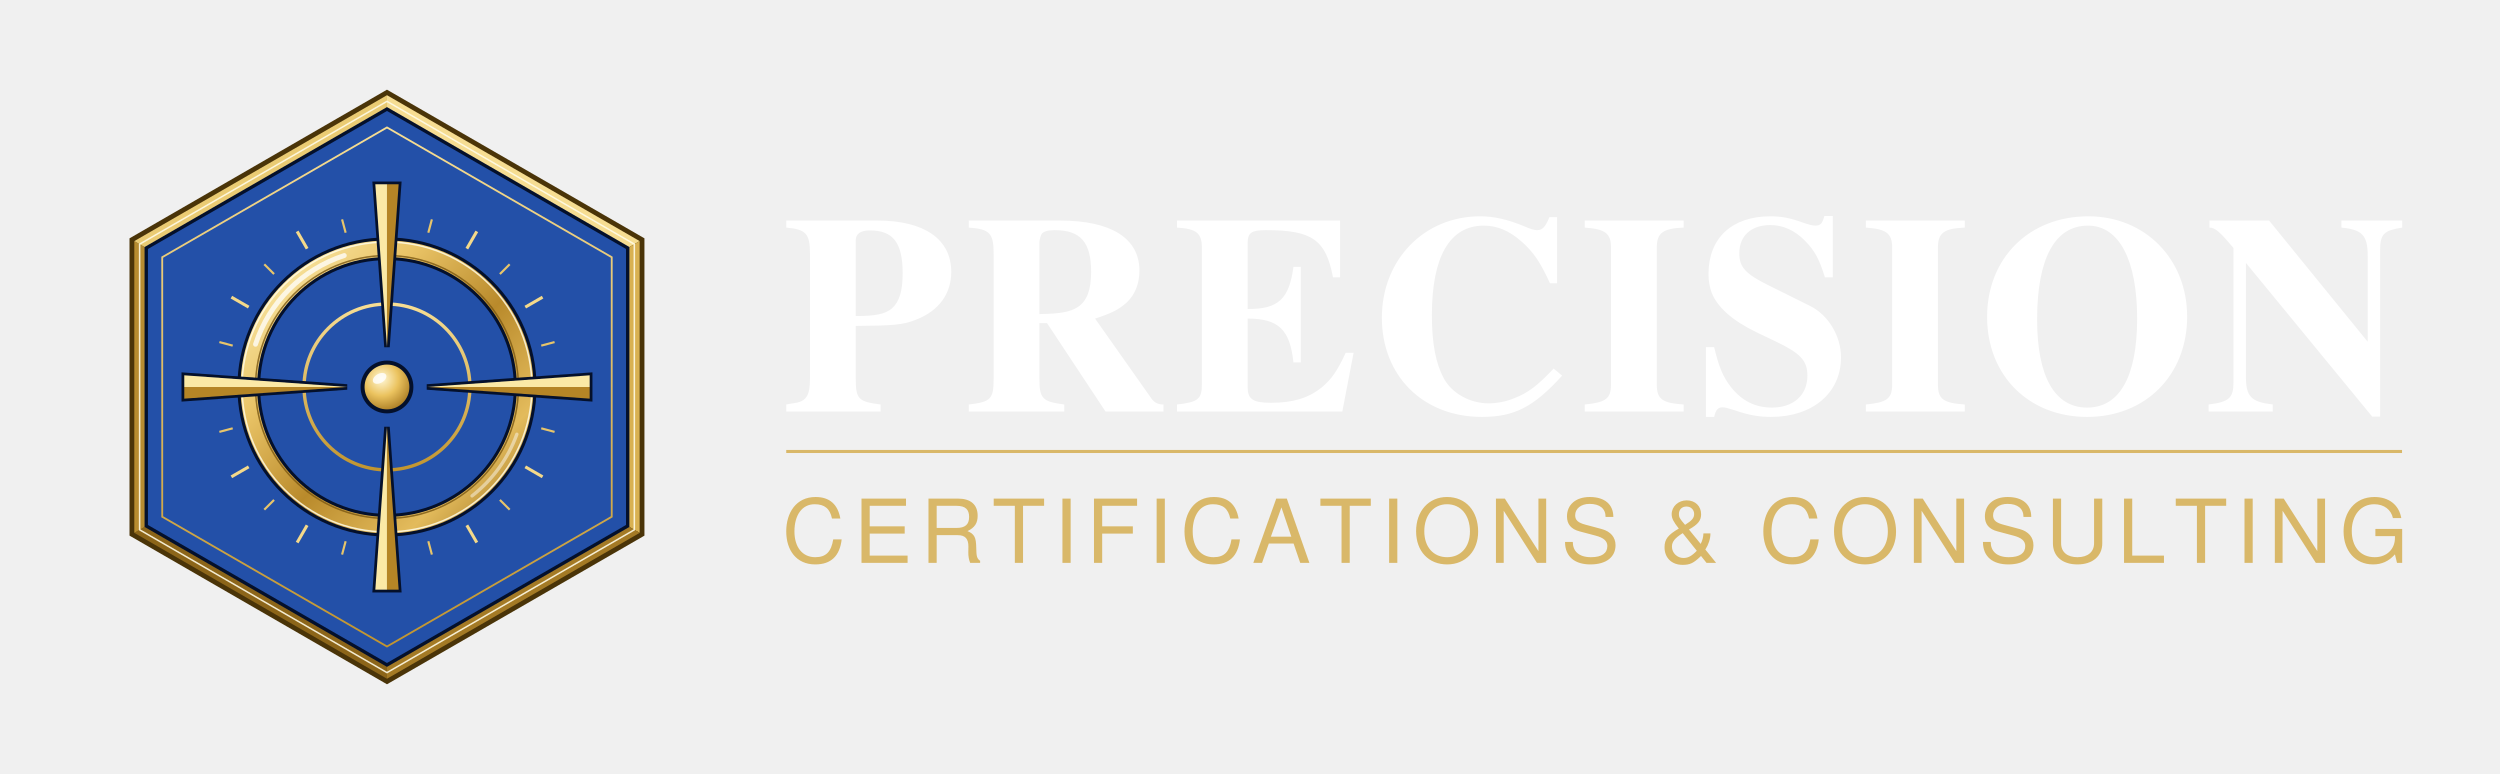
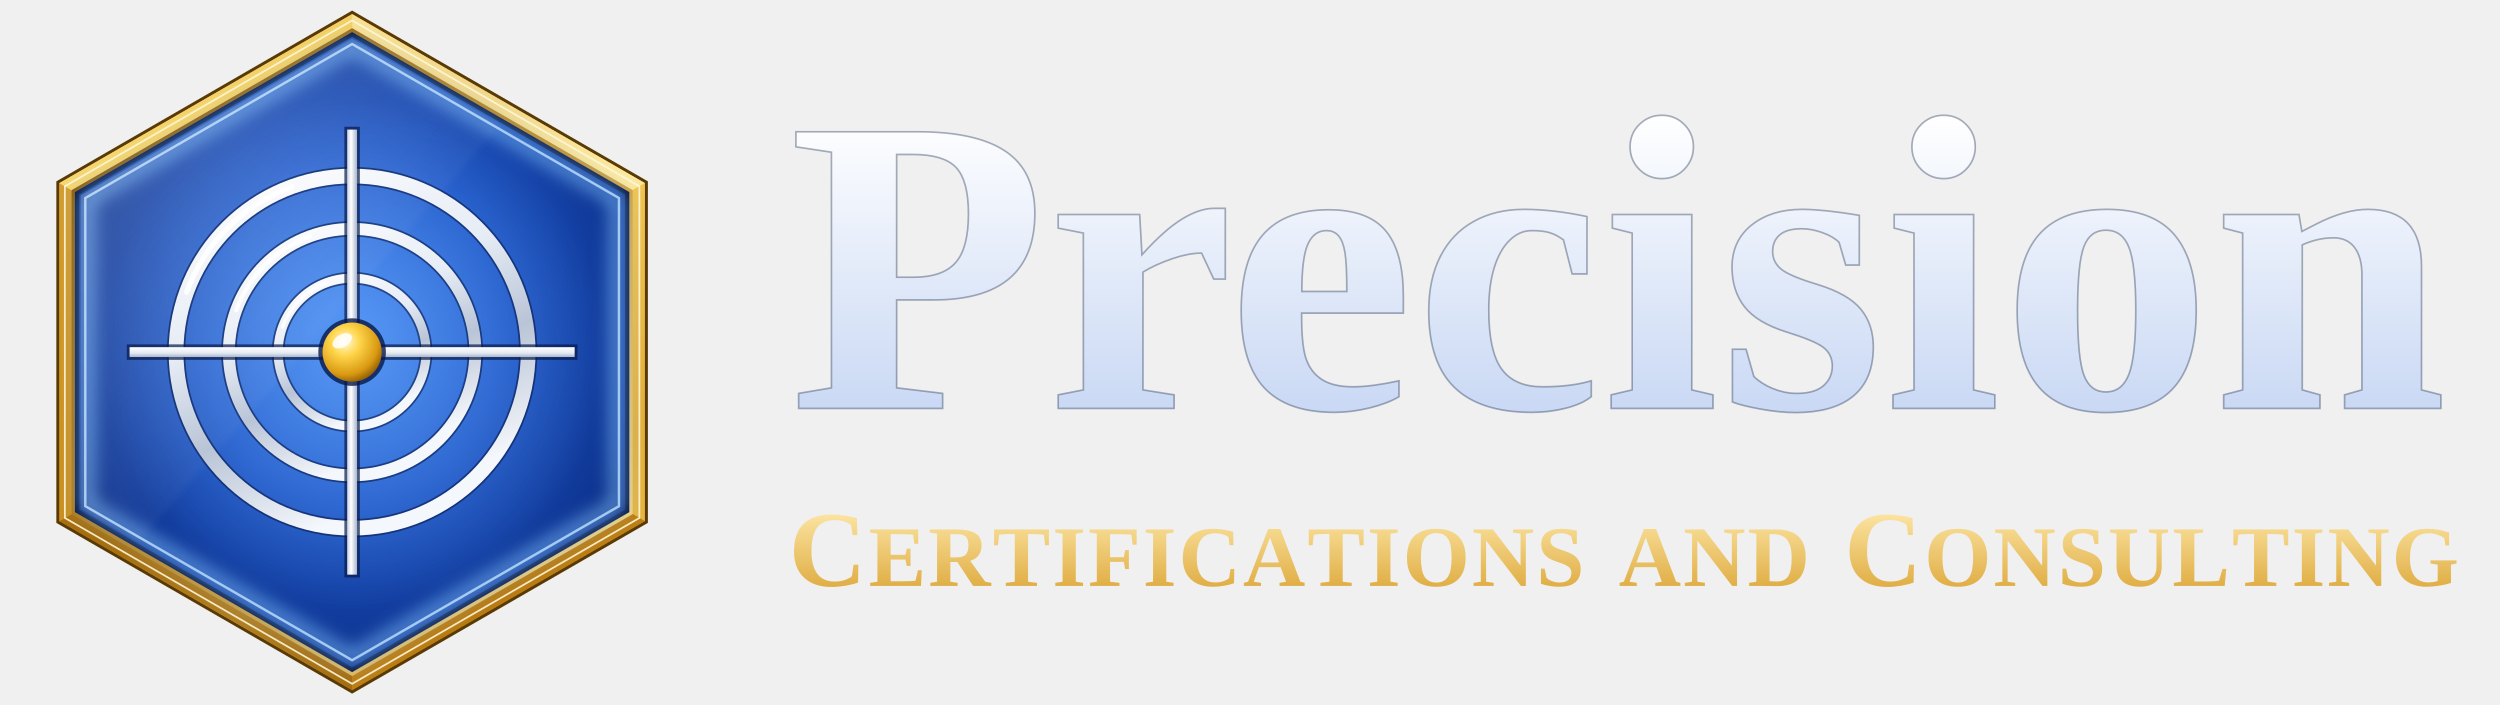
- <svg xmlns="http://www.w3.org/2000/svg" viewBox="0 0 814 252" width="814" height="252" role="img" aria-label="Precision Certifications and Consulting">
+ <svg xmlns="http://www.w3.org/2000/svg" viewBox="0 0 710 200" width="710" height="200" role="img" aria-label="Precision Certifications and Consulting">
  <defs>
-     <radialGradient id="f" cx="50%" cy="38%" r="70%">
-       <stop offset="0" stop-color="#1B4FB5" />
-       <stop offset="0.6" stop-color="#0E2A66" />
-       <stop offset="1" stop-color="#050F2A" />
+     <radialGradient id="face" cx="50%" cy="46%" r="62%">
+       <stop offset="0" stop-color="#3A7BEA" />
+       <stop offset="0.45" stop-color="#1D54C4" />
+       <stop offset="0.82" stop-color="#0E3592" />
+       <stop offset="1" stop-color="#081F63" />
    </radialGradient>
-     <linearGradient id="g" x1="0" y1="0" x2="1" y2="1">
-       <stop offset="0" stop-color="#FFF2B8" />
-       <stop offset="0.3" stop-color="#E9C366" />
-       <stop offset="0.55" stop-color="#B98A2B" />
-       <stop offset="0.8" stop-color="#E3BB5C" />
-       <stop offset="1" stop-color="#9C7220" />
+     <linearGradient id="gold" x1="0" y1="0" x2="1" y2="1">
+       <stop offset="0" stop-color="#FFF4C2" />
+       <stop offset="0.18" stop-color="#F2C64E" />
+       <stop offset="0.42" stop-color="#C98E1C" />
+       <stop offset="0.6" stop-color="#F7D46A" />
+       <stop offset="0.8" stop-color="#B9790F" />
+       <stop offset="1" stop-color="#E8B640" />
    </linearGradient>
-     <linearGradient id="g2" x1="0" y1="0" x2="0" y2="1">
-       <stop offset="0" stop-color="#F7DE94" />
-       <stop offset="1" stop-color="#C2952F" />
+     <linearGradient id="goldIn" x1="1" y1="1" x2="0" y2="0">
+       <stop offset="0" stop-color="#FFE9A0" />
+       <stop offset="0.5" stop-color="#C48A1A" />
+       <stop offset="1" stop-color="#7A4D06" />
    </linearGradient>
-     <radialGradient id="d" cx="38%" cy="32%" r="75%">
-       <stop offset="0" stop-color="#FFF8D8" />
-       <stop offset="0.5" stop-color="#EBC35F" />
-       <stop offset="1" stop-color="#A87A22" />
+     <linearGradient id="silver" x1="0" y1="0" x2="0.4" y2="1">
+       <stop offset="0" stop-color="#FFFFFF" />
+       <stop offset="0.45" stop-color="#E6ECF5" />
+       <stop offset="0.7" stop-color="#B9C4D6" />
+       <stop offset="1" stop-color="#F4F7FB" />
+     </linearGradient>
+     <radialGradient id="ball" cx="38%" cy="32%" r="70%">
+       <stop offset="0" stop-color="#FFFBE0" />
+       <stop offset="0.35" stop-color="#FFD54A" />
+       <stop offset="0.8" stop-color="#D99A12" />
+       <stop offset="1" stop-color="#9A6406" />
    </radialGradient>
-     <radialGradient id="gl" cx="50%" cy="50%" r="50%">
-       <stop offset="0" stop-color="#5B9BFF" stop-opacity="0.85" />
-       <stop offset="0.55" stop-color="#2F6FE0" stop-opacity="0.35" />
-       <stop offset="1" stop-color="#2F6FE0" stop-opacity="0" />
+     <radialGradient id="spg">
+       <stop offset="0" stop-color="#FFFFFF" stop-opacity="1" />
+       <stop offset="0.35" stop-color="#BFE0FF" stop-opacity="0.55" />
+       <stop offset="1" stop-color="#7FB8FF" stop-opacity="0" />
    </radialGradient>
-     <radialGradient id="rb" cx="38%" cy="32%" r="75%">
-       <stop offset="0" stop-color="#FF8A80" />
-       <stop offset="0.45" stop-color="#D81E2C" />
-       <stop offset="1" stop-color="#7A0A14" />
+     <linearGradient id="sheen" x1="0" y1="0" x2="1" y2="1">
+       <stop offset="0" stop-color="#FFFFFF" stop-opacity="0.22" />
+       <stop offset="0.45" stop-color="#FFFFFF" stop-opacity="0.04" />
+       <stop offset="0.46" stop-color="#FFFFFF" stop-opacity="0" />
+     </linearGradient>
+     <linearGradient id="barV" x1="0" y1="0" x2="1" y2="0">
+       <stop offset="0" stop-color="#C9D3E3" />
+       <stop offset="0.4" stop-color="#FFFFFF" />
+       <stop offset="1" stop-color="#A9B6CC" />
+     </linearGradient>
+     <linearGradient id="barH" x1="0" y1="0" x2="0" y2="1">
+       <stop offset="0" stop-color="#FFFFFF" />
+       <stop offset="0.6" stop-color="#E3E9F2" />
+       <stop offset="1" stop-color="#A9B6CC" />
+     </linearGradient>
+     <radialGradient id="center" cx="50%" cy="50%" r="50%">
+       <stop offset="0" stop-color="#6FB0FF" stop-opacity="0.55" />
+       <stop offset="1" stop-color="#6FB0FF" stop-opacity="0" />
    </radialGradient>
-     <linearGradient id="sh" x1="0" y1="0" x2="1" y2="1">
-       <stop offset="0" stop-color="#FFFFFF" stop-opacity="0.20" />
-       <stop offset="1" stop-color="#FFFFFF" stop-opacity="0" />
+     <filter id="glow" x="-20%" y="-20%" width="140%" height="140%">
+       <feGaussianBlur stdDeviation="2.6" />
+     </filter>
+     <filter id="soft" x="-50%" y="-50%" width="200%" height="200%">
+       <feGaussianBlur stdDeviation="1.1" />
+     </filter>
+     <linearGradient id="wordBlue" x1="0" y1="0" x2="0" y2="1">
+       <stop offset="0" stop-color="#3474E0" />
+       <stop offset="0.5" stop-color="#1747B0" />
+       <stop offset="1" stop-color="#0A2568" />
+     </linearGradient>
+     <linearGradient id="wordLight" x1="0" y1="0" x2="0" y2="1">
+       <stop offset="0" stop-color="#FFFFFF" />
+       <stop offset="1" stop-color="#C9D8F4" />
+     </linearGradient>
+     <linearGradient id="subGold" x1="0" y1="0" x2="0" y2="1">
+       <stop offset="0" stop-color="#D79A26" />
+       <stop offset="0.55" stop-color="#B67A12" />
+       <stop offset="1" stop-color="#8E5A08" />
+     </linearGradient>
+     <linearGradient id="subGoldLt" x1="0" y1="0" x2="0" y2="1">
+       <stop offset="0" stop-color="#FBE3A0" />
+       <stop offset="1" stop-color="#E0AE45" />
    </linearGradient>
  </defs>
-   <g transform="translate(26 26) scale(1)">
-     <polygon points="100.00,3.20 183.83,51.60 183.83,148.40 100.00,196.80 16.17,148.40 16.17,51.60" fill="#4A3408" />
-     <polygon points="100.00,5.00 182.27,52.50 178.38,54.75 100.00,9.50" fill="#F6DD92" />
-     <polygon points="182.27,52.50 182.27,147.50 178.38,145.25 178.38,54.75" fill="#D9B152" />
-     <polygon points="182.27,147.50 100.00,195.00 100.00,190.50 178.38,145.25" fill="#A47A25" />
-     <polygon points="100.00,195.00 17.73,147.50 21.62,145.25 100.00,190.50" fill="#8C6519" />
-     <polygon points="17.73,147.50 17.73,52.50 21.62,54.75 21.62,145.25" fill="#B78C30" />
-     <polygon points="17.73,52.50 100.00,5.00 100.00,9.50 21.62,54.75" fill="#EACB73" />
-     <polygon points="100.00,7.00 180.54,53.50 180.54,146.50 100.00,193.00 19.46,146.50 19.46,53.50" fill="none" stroke="#FFFBE6" stroke-width="0.5" opacity=".9" />
-     <polygon points="100.00,9.50 178.38,54.75 178.38,145.25 100.00,190.50 21.62,145.25 21.62,54.75" fill="#2350A8" stroke="#04102B" stroke-width="1.1" />
-     <polygon points="100.00,15.50 173.18,57.75 173.18,142.25 100.00,184.50 26.82,142.25 26.82,57.75" fill="none" stroke="url(#g2)" stroke-width="0.6" />
-     <path d="M150.23 113.46L154.57 114.62M136.77 136.77L139.95 139.95M113.46 150.23L114.62 154.57M86.54 150.23L85.38 154.57M63.23 136.77L60.05 139.95M49.77 113.46L45.43 114.62M49.77 86.54L45.43 85.38M63.23 63.23L60.05 60.05M86.54 49.77L85.38 45.43M113.46 49.77L114.62 45.43M136.77 63.23L139.95 60.05M150.23 86.54L154.57 85.38" stroke="#E8C56A" stroke-width="0.7" fill="none" />
-     <path d="M145.03 126.00L150.66 129.25M126.00 145.03L129.25 150.66M74.00 145.03L70.75 150.66M54.97 126.00L49.34 129.25M54.97 74.00L49.34 70.75M74.00 54.97L70.75 49.34M126.00 54.97L129.25 49.34M145.03 74.00L150.66 70.75" stroke="#F4D98A" stroke-width="1" fill="none" />
-     <circle cx="100" cy="100" r="45" fill="none" stroke="#04102B" stroke-width="7.4" />
-     <circle cx="100" cy="100" r="45" fill="none" stroke="url(#g)" stroke-width="5.4" />
-     <circle cx="100" cy="100" r="47.2" fill="none" stroke="#FFFBE6" stroke-width="0.5" opacity=".85" />
-     <circle cx="100" cy="100" r="42.8" fill="none" stroke="#7A5712" stroke-width="0.5" opacity=".8" />
-     <path d="M57.20 86.09A45 45 0 0 1 86.09 57.20" fill="none" stroke="#FFFFFF" stroke-width="1.6" stroke-linecap="round" opacity=".75" />
-     <path d="M142.29 115.39A45 45 0 0 1 127.70 135.46" fill="none" stroke="#FFFFFF" stroke-width="1.1" stroke-linecap="round" opacity=".45" />
-     <circle cx="100" cy="100" r="27" fill="none" stroke="url(#g2)" stroke-width="1.1" />
-     <path d="M113.00 100.00L166.00 103.80L166.00 96.20Z" fill="#04102B" stroke="#04102B" stroke-width="1.8" stroke-linejoin="miter" />
-     <path d="M113.00 100.00L166.00 103.80L166.00 100.00Z" fill="#B58526" />
-     <path d="M113.00 100.00L166.00 100.00L166.00 96.20Z" fill="#FBE9A6" />
-     <path d="M100.00 113.00L96.20 166.00L103.80 166.00Z" fill="#04102B" stroke="#04102B" stroke-width="1.8" stroke-linejoin="miter" />
-     <path d="M100.00 113.00L96.20 166.00L100.00 166.00Z" fill="#FBE9A6" />
-     <path d="M100.00 113.00L100.00 166.00L103.80 166.00Z" fill="#B58526" />
-     <path d="M87.00 100.00L34.00 96.20L34.00 103.80Z" fill="#04102B" stroke="#04102B" stroke-width="1.8" stroke-linejoin="miter" />
-     <path d="M87.00 100.00L34.00 96.20L34.00 100.00Z" fill="#FBE9A6" />
-     <path d="M87.00 100.00L34.00 100.00L34.00 103.80Z" fill="#B58526" />
-     <path d="M100.00 87.00L103.80 34.00L96.20 34.00Z" fill="#04102B" stroke="#04102B" stroke-width="1.8" stroke-linejoin="miter" />
-     <path d="M100.00 87.00L103.80 34.00L100.00 34.00Z" fill="#B58526" />
-     <path d="M100.00 87.00L100.00 34.00L96.20 34.00Z" fill="#FBE9A6" />
-     <circle cx="100" cy="100" r="8.6" fill="#04102B" />
-     <circle cx="100" cy="100" r="7.3" fill="url(#d)" />
-     <ellipse cx="97.6" cy="97.2" rx="2.4" ry="1.5" fill="#fff" opacity=".8" transform="rotate(-30 97.6 97.2)" />
-   </g>
-   <path d="M309.728 88.552C309.728 77.88 300.988 71.808 285.624 71.808H256.0V74.108C262.44 74.66 263.728 76.132 263.728 82.572V123.236C263.728 128.94 262.532 130.78 258.208 131.332C257.932 131.332 257.012 131.516 256.0 131.7V134.0H286.728V131.7C279.46 130.78 278.632 129.952 278.632 123.236V106.124C291.052 106.032 294.18 105.756 298.228 104.1C305.68 101.248 309.728 95.636 309.728 88.552ZM293.904 89.012C293.904 94.808 292.8 98.304 290.408 100.42C288.2 102.26 285.164 102.904 278.632 102.904V78.248C278.632 76.132 280.196 75.028 283.232 75.028C290.868 75.028 293.904 79.076 293.904 89.012ZM378.82 134.0V131.7C377.164 131.7 375.968 131.148 375.048 129.952L356.556 103.732C361.984 101.984 364.284 100.788 366.86 98.488C369.528 96.004 371 92.324 371 88.184C371 77.604 361.892 71.808 345.056 71.808H315.432V74.108C322.24 74.568 323.528 75.948 323.528 82.572V123.236C323.528 129.952 322.608 130.872 315.432 131.7V134.0H346.528V131.7C339.352 130.78 338.432 129.768 338.432 123.236V105.204H340.916L359.96 134.0ZM355.268 88.552C355.268 94.44 353.888 98.028 350.944 99.96C348.552 101.524 345.424 102.168 338.432 102.26V78.8C338.432 78.248 338.8 76.868 339.076 76.316C339.628 75.396 341.1 74.936 343.4 74.936C351.864 74.936 355.268 78.892 355.268 88.552ZM440.736 114.864H438.16C435.4 120.844 433.56 123.42 430.432 126.088C426.108 129.584 421.048 131.148 413.872 131.148C407.892 131.148 406.236 129.952 406.236 125.996V103.732C416.264 103.732 420.036 107.32 421.14 117.992H423.532V86.896H421.14C419.76 97.384 416.172 100.696 406.236 100.604V79.26C406.236 75.764 407.432 74.936 412.216 74.936C427.212 74.936 431.72 78.064 434.02 90.3H436.32V71.808H383.236V74.108C389.584 74.476 391.332 75.948 391.332 80.64V125.168C391.332 129.952 390.044 130.964 383.236 131.7V134.0H437.056ZM508.632 122.316 505.872 120.016C500.444 125.72 497.5 127.928 492.992 129.676C490.324 130.78 487.288 131.332 484.712 131.332C478.64 131.332 472.844 128.112 470.176 123.328C467.508 118.452 466.22 111.92 466.22 102.628C466.22 83.584 472.016 73.464 483.148 73.464C487.472 73.464 491.428 75.12 495.384 78.616C499.34 82.112 501.456 85.24 504.676 92.232H506.976V70.704H504.492C503.112 74.016 502.192 74.936 500.444 74.936C499.524 74.936 498.328 74.568 496.212 73.648C490.876 71.44 486.368 70.428 481.952 70.428C463.644 70.428 449.936 84.596 449.936 103.456C449.936 122.408 463.368 135.748 482.504 135.748C493.084 135.748 499.34 132.528 508.632 122.316ZM548.192 134.0V131.7C541.2 131.24 539.452 129.952 539.452 125.168V80.64C539.452 75.856 541.384 74.384 548.192 74.108V71.808H515.992V74.108C522.616 74.568 524.548 75.948 524.548 80.64V125.168C524.548 129.768 522.892 131.056 515.992 131.7V134.0ZM599.436 116.336C599.436 109.436 595.296 102.536 589.316 99.592L575.792 92.876C568.34 89.196 566.316 86.988 566.316 82.48C566.316 76.776 570.18 73.28 576.436 73.28C580.576 73.28 584.44 75.028 587.752 78.432C590.88 81.652 592.352 84.32 594.192 90.3H596.768V70.336H594.008C593.364 72.82 592.72 73.464 591.064 73.464C590.236 73.464 589.132 73.188 587.2 72.544C582.968 70.98 580.024 70.428 576.436 70.428C563.924 70.428 556.288 77.512 556.288 89.196C556.288 91.496 556.656 93.428 557.3 95.268C559.232 100.144 564.2 104.468 572.02 108.24L578.184 111.184C586.28 115.048 588.488 117.44 588.488 122.316C588.488 128.664 583.98 132.712 576.896 132.712C571.56 132.712 567.144 130.504 563.648 126.088C560.98 122.684 559.692 119.556 558.128 113.024H555.46V135.748H558.128C558.68 133.356 559.416 132.62 560.888 132.62C561.624 132.62 562.636 132.896 564.66 133.54C569.168 135.104 572.572 135.748 576.62 135.748C590.236 135.748 599.436 127.928 599.436 116.336ZM639.732 134.0V131.7C632.74 131.24 630.992 129.952 630.992 125.168V80.64C630.992 75.856 632.924 74.384 639.732 74.108V71.808H607.532V74.108C614.156 74.568 616.088 75.948 616.088 80.64V125.168C616.088 129.768 614.432 131.056 607.532 131.7V134.0ZM712.136 103.088C712.136 84.32 698.428 70.428 679.936 70.428C660.708 70.428 647 84.044 647 103.18C647 122.224 660.524 135.748 679.568 135.748C698.612 135.748 712.136 122.132 712.136 103.088ZM695.852 103.732C695.852 122.592 690.148 132.712 679.568 132.712C668.988 132.712 663.284 122.592 663.284 104.008C663.284 84.136 669.08 73.464 679.844 73.464C689.964 73.464 695.852 84.596 695.852 103.732ZM782.148 74.108V71.808H762.368V74.108C769.176 74.752 770.924 76.684 770.924 83.216V111.276L738.816 71.808H719.404V74.108C721.244 74.108 722.808 75.488 727.224 80.732V124.34C727.224 129.584 725.844 130.872 719.128 131.7V134.0H740.012V131.7C732.928 130.872 731.272 129.124 731.272 122.592V85.608L772.396 135.656H774.972V81.468C774.972 76.224 776.168 75.028 782.148 74.108Z" fill="#FFFFFF" />
-   <path d="M256.0 147.0H782.1" stroke="#D9B869" stroke-width="1" />
-   <path d="M274.049 175.627H271.294C270.663 179.587 268.999 181.424 265.469 181.424C261.309 181.424 258.669 178.238 258.669 173.016C258.669 167.65 261.194 164.178 265.24 164.178C268.511 164.178 270.233 165.641 270.893 168.827H273.619C272.786 164.235 270.147 161.825 265.555 161.825C259.214 161.825 256.0 166.933 256.0 173.045C256.0 179.157 259.3 183.777 265.441 183.777C270.548 183.777 273.418 181.079 274.049 175.627ZM295.513 183.26V180.907H283.174V173.733H294.566V171.38H283.174V164.695H294.996V162.342H280.505V183.26ZM319.129 183.26V182.6C318.124 181.911 317.895 181.165 317.866 178.382C317.809 174.939 317.292 173.906 315.025 172.93C317.378 171.782 318.325 170.319 318.325 167.937C318.325 164.321 316.058 162.342 311.955 162.342H302.313V183.26H304.982V174.25H311.869C314.222 174.25 315.341 175.398 315.312 177.98L315.283 179.845C315.255 181.137 315.513 182.399 315.886 183.26ZM315.542 168.31C315.542 170.778 314.279 171.897 311.438 171.897H304.982V164.695H311.438C314.423 164.695 315.542 165.957 315.542 168.31ZM339.961 164.695V162.342H323.548V164.695H330.434V183.26H333.103V164.695ZM348.598 183.26V162.342H345.93V183.26ZM370.234 164.695V162.342H356.202V183.26H358.871V173.733H368.857V171.38H358.871V164.695ZM379.273 183.26V162.342H376.604V183.26ZM403.721 175.627H400.966C400.335 179.587 398.671 181.424 395.141 181.424C390.98 181.424 388.34 178.238 388.34 173.016C388.34 167.65 390.866 164.178 394.912 164.178C398.183 164.178 399.904 165.641 400.564 168.827H403.29C402.458 164.235 399.818 161.825 395.227 161.825C388.886 161.825 385.672 166.933 385.672 173.045C385.672 179.157 388.972 183.777 395.112 183.777C400.22 183.777 403.09 181.079 403.721 175.627ZM426.332 183.26 418.987 162.342H415.543L408.082 183.26H410.923L413.133 176.976H421.196L423.348 183.26ZM420.45 174.738H413.793L417.236 165.211ZM446.333 164.695V162.342H429.919V164.695H436.806V183.26H439.475V164.695ZM454.97 183.26V162.342H452.301V183.26ZM481.283 173.131C481.283 166.388 477.294 161.825 471.154 161.825C465.156 161.825 461.082 166.416 461.082 172.959C461.082 179.501 465.156 183.777 471.182 183.777C477.323 183.777 481.283 179.271 481.283 173.131ZM478.614 173.073C478.614 178.124 475.601 181.424 471.182 181.424C466.735 181.424 463.75 178.124 463.75 172.959C463.75 167.794 466.735 164.178 471.154 164.178C475.687 164.178 478.614 167.794 478.614 173.073ZM503.435 183.26V162.342H500.91V179.444L489.977 162.342H487.079V183.26H489.604V166.301L500.422 183.26ZM526.018 177.521C526.018 174.939 524.411 173.045 521.57 172.27L516.319 170.864C513.794 170.204 512.876 169.372 512.876 167.765C512.876 165.641 514.741 164.063 517.553 164.063C520.882 164.063 522.776 165.584 522.776 168.31H525.301C525.301 164.207 522.46 161.825 517.639 161.825C513.048 161.825 510.207 164.35 510.207 168.138C510.207 170.692 511.556 172.299 514.311 173.016L519.504 174.393C522.144 175.082 523.35 176.144 523.35 177.779C523.35 180.075 521.628 181.424 518.012 181.424C514.052 181.424 512.101 179.444 512.101 176.459H509.576C509.576 181.395 512.905 183.777 517.84 183.777C523.149 183.777 526.018 181.251 526.018 177.521ZM558.759 183.26 555.258 178.927C556.32 177.292 556.922 175.398 556.922 173.676H554.627C554.627 174.738 554.311 176.058 553.737 177.091L549.921 172.413C552.905 170.72 553.881 169.487 553.881 167.421C553.881 164.781 551.93 162.915 549.204 162.915C546.478 162.915 544.297 164.895 544.297 167.421C544.297 168.769 544.842 169.86 546.621 172.098C543.063 174.164 541.972 175.599 541.972 178.21C541.972 181.653 544.325 183.92 547.855 183.92C550.265 183.92 551.442 183.375 553.852 181.022L555.631 183.26ZM551.614 167.363C551.614 168.654 550.897 169.487 548.658 170.893C546.908 168.884 546.65 168.396 546.65 167.392C546.65 165.9 547.625 164.924 549.117 164.924C550.552 164.924 551.614 165.957 551.614 167.363ZM552.475 179.329C550.868 181.022 549.634 181.682 548.142 181.682C546.076 181.682 544.383 180.018 544.383 178.009C544.383 176.402 545.272 175.254 547.884 173.59ZM592.188 175.627H589.434C588.802 179.587 587.138 181.424 583.609 181.424C579.448 181.424 576.808 178.238 576.808 173.016C576.808 167.65 579.333 164.178 583.379 164.178C586.65 164.178 588.372 165.641 589.032 168.827H591.758C590.926 164.235 588.286 161.825 583.695 161.825C577.353 161.825 574.139 166.933 574.139 173.045C574.139 179.157 577.439 183.777 583.58 183.777C588.688 183.777 591.557 181.079 592.188 175.627ZM617.354 173.131C617.354 166.388 613.365 161.825 607.224 161.825C601.227 161.825 597.153 166.416 597.153 172.959C597.153 179.501 601.227 183.777 607.253 183.777C613.394 183.777 617.354 179.271 617.354 173.131ZM614.685 173.073C614.685 178.124 611.672 181.424 607.253 181.424C602.805 181.424 599.821 178.124 599.821 172.959C599.821 167.794 602.805 164.178 607.224 164.178C611.758 164.178 614.685 167.794 614.685 173.073ZM639.506 183.26V162.342H636.981V179.444L626.048 162.342H623.15V183.26H625.675V166.301L636.493 183.26ZM662.089 177.521C662.089 174.939 660.482 173.045 657.641 172.27L652.39 170.864C649.865 170.204 648.947 169.372 648.947 167.765C648.947 165.641 650.812 164.063 653.624 164.063C656.953 164.063 658.846 165.584 658.846 168.31H661.372C661.372 164.207 658.531 161.825 653.71 161.825C649.119 161.825 646.278 164.35 646.278 168.138C646.278 170.692 647.627 172.299 650.381 173.016L655.575 174.393C658.215 175.082 659.42 176.144 659.42 177.779C659.42 180.075 657.699 181.424 654.083 181.424C650.123 181.424 648.172 179.444 648.172 176.459H645.647C645.647 181.395 648.975 183.777 653.911 183.777C659.219 183.777 662.089 181.251 662.089 177.521ZM684.5 176.89V162.342H681.831V176.89C681.831 179.702 679.794 181.424 676.436 181.424C673.309 181.424 671.099 179.931 671.099 176.89V162.342H668.43V176.89C668.43 181.137 671.472 183.777 676.436 183.777C681.343 183.777 684.5 181.079 684.5 176.89ZM704.586 183.26V180.907H694.256V162.342H691.587V183.26ZM724.844 164.695V162.342H708.431V164.695H715.318V183.26H717.986V164.695ZM733.482 183.26V162.342H730.813V183.26ZM757.04 183.26V162.342H754.515V179.444L743.582 162.342H740.684V183.26H743.209V166.301L754.027 183.26ZM782.148 183.26V172.213H773.425V174.566H779.795V175.139C779.795 178.87 777.04 181.424 773.224 181.424C768.489 181.424 765.735 177.98 765.735 172.873C765.735 167.736 768.661 164.178 773.08 164.178C776.266 164.178 778.561 165.986 779.135 168.683H781.861C781.115 164.436 777.901 161.825 773.109 161.825C766.71 161.825 763.066 166.761 763.066 173.016C763.066 179.444 766.997 183.777 772.65 183.777C775.491 183.777 777.758 182.772 779.795 180.505L780.455 183.26Z" fill="#D9B869" />
+   <polygon points="100.00,3.00 184.00,51.50 184.00,148.50 100.00,197.00 16.00,148.50 16.00,51.50" fill="#5A3A04" />
+   <polygon points="100.00,4.00 183.14,52.00 183.14,148.00 100.00,196.00 16.86,148.00 16.86,52.00" fill="url(#gold)" />
+   <polygon points="100.00,4.00 183.14,52.00 179.33,54.20 100.00,8.40" fill="#FFF0B0" opacity="0.75" />
+   <polygon points="183.14,52.00 183.14,148.00 179.33,145.80 179.33,54.20" fill="#F0C24C" opacity="0.75" />
+   <polygon points="183.14,148.00 100.00,196.00 100.00,191.60 179.33,145.80" fill="#B87A10" opacity="0.75" />
+   <polygon points="100.00,196.00 16.86,148.00 20.67,145.80 100.00,191.60" fill="#9A6208" opacity="0.75" />
+   <polygon points="16.86,148.00 16.86,52.00 20.67,54.20 20.67,145.80" fill="#C88C1E" opacity="0.75" />
+   <polygon points="16.86,52.00 100.00,4.00 100.00,8.40 20.67,54.20" fill="#F7D873" opacity="0.75" />
+   <polygon points="100.00,5.80 181.58,52.90 181.58,147.10 100.00,194.20 18.42,147.10 18.42,52.90" fill="none" stroke="#FFF8DA" stroke-width="0.5" opacity="0.9" />
+   <polygon points="100.00,8.00 179.67,54.00 179.67,146.00 100.00,192.00 20.33,146.00 20.33,54.00" fill="url(#goldIn)" />
+   <polygon points="100.00,9.80 178.12,54.90 178.12,145.10 100.00,190.20 21.88,145.10 21.88,54.90" fill="url(#face)" stroke="#04123F" stroke-width="1.2" />
+   <polygon points="100.00,13.00 175.34,56.50 175.34,143.50 100.00,187.00 24.66,143.50 24.66,56.50" fill="none" stroke="#7FC0FF" stroke-width="3.2" opacity="0.85" filter="url(#glow)" />
+   <polygon points="100.00,12.50 175.78,56.25 175.78,143.75 100.00,187.50 24.22,143.75 24.22,56.25" fill="none" stroke="#BFE2FF" stroke-width="0.7" opacity="0.8" />
+   <circle cx="100" cy="100" r="72" fill="url(#center)" />
+   <polygon points="100.00,11.00 177.08,55.50 177.08,144.50 100.00,189.00 22.92,144.50 22.92,55.50" fill="url(#sheen)" />
+   <circle cx="100" cy="100" r="50" fill="none" stroke="#06184A" stroke-width="5.2" opacity="0.6" />
+   <circle cx="100" cy="100" r="50" fill="none" stroke="url(#silver)" stroke-width="4.2" />
+   <path d="M53.00,83.00 A50,50 0 0 1 83.00,53.00" fill="none" stroke="#FFFFFF" stroke-width="1.47" stroke-linecap="round" opacity="0.9" />
+   <circle cx="100" cy="100" r="35" fill="none" stroke="#06184A" stroke-width="4.4" opacity="0.6" />
+   <circle cx="100" cy="100" r="35" fill="none" stroke="url(#silver)" stroke-width="3.4" />
+   <path d="M67.10,88.10 A35,35 0 0 1 88.10,67.10" fill="none" stroke="#FFFFFF" stroke-width="1.19" stroke-linecap="round" opacity="0.9" />
+   <circle cx="100" cy="100" r="21" fill="none" stroke="#06184A" stroke-width="3.6" opacity="0.6" />
+   <circle cx="100" cy="100" r="21" fill="none" stroke="url(#silver)" stroke-width="2.6" />
+   <path d="M80.26,92.86 A21,21 0 0 1 92.86,80.26" fill="none" stroke="#FFFFFF" stroke-width="0.91" stroke-linecap="round" opacity="0.9" />
+   <rect x="97.8" y="36" width="4.4" height="128" fill="#06184A" opacity="0.7" />
+   <rect x="36" y="97.8" width="128" height="4.4" fill="#06184A" opacity="0.7" />
+   <rect x="98.6" y="36.8" width="2.8" height="126.4" fill="url(#barV)" />
+   <rect x="36.8" y="98.6" width="126.4" height="2.8" fill="url(#barH)" />
+   <circle cx="100" cy="100" r="9.6" fill="#06184A" opacity="0.8" />
+   <circle cx="100" cy="100" r="8.4" fill="url(#ball)" />
+   <ellipse cx="97.2" cy="96.8" rx="3" ry="1.8" fill="#FFFFFF" opacity="0.85" transform="rotate(-30 97.2 96.8)" />
+   <path d="M275.035 60.688Q275.035 51.312 271.549 47.592Q268.062 43.871 259.273 43.871H254.645V78.734H259.508Q267.652 78.734 271.344 74.633Q275.035 70.531 275.035 60.688ZM254.645 85.18V110.141L267.711 111.723V116.0H226.812V111.723L236.129 110.141V43.227L226.051 41.703V37.426H260.68Q277.379 37.426 285.641 43.021Q293.902 48.617 293.902 60.57Q293.902 85.18 265.191 85.18ZM324.312 72.348Q330.641 65.316 335.65 62.24Q340.66 59.164 344.82 59.164H347.984V79.262H344.703L341.246 71.879Q337.555 71.879 332.867 73.49Q328.18 75.102 324.605 77.27V110.727L333.453 112.133V116.0H300.523V112.133L307.672 110.727V66.195L300.523 64.789V60.922H323.668ZM377.34 59.574Q388.531 59.574 393.541 65.551Q398.551 71.527 398.551 84.125V88.93H369.664V89.867Q369.664 98.598 371.07 102.289Q372.477 105.98 375.641 107.914Q378.805 109.848 384.312 109.848Q389.469 109.848 397.32 108.148V112.66Q394.098 114.594 388.971 115.854Q383.844 117.113 378.98 117.113Q365.445 117.113 358.971 110.053Q352.496 102.992 352.496 88.168Q352.496 73.754 358.678 66.664Q364.859 59.574 377.34 59.574ZM376.695 65.492Q373.18 65.492 371.451 69.301Q369.723 73.109 369.723 82.777H382.496Q382.496 74.926 381.969 71.732Q381.441 68.539 380.182 67.016Q378.922 65.492 376.695 65.492ZM451.93 112.66Q449.293 114.77 444.635 115.941Q439.977 117.113 435.055 117.113Q420.348 117.113 413.053 110.023Q405.758 102.934 405.758 88.344Q405.758 79.262 409.068 72.787Q412.379 66.312 418.531 62.885Q424.684 59.457 432.828 59.457Q441.031 59.457 450.699 61.508V77.797H446.48L444.02 68.129Q442.027 66.664 440.094 66.078Q438.16 65.492 434.996 65.492Q431.539 65.492 428.727 68.246Q425.914 71.0 424.361 76.01Q422.809 81.02 422.809 87.992Q422.809 99.77 426.471 104.809Q430.133 109.848 438.102 109.848Q446.188 109.848 451.93 108.148ZM480.465 110.727 486.5 112.133V116.0H457.555V112.133L463.531 110.727V66.195L457.906 64.789V60.922H480.465ZM462.945 41.703Q462.945 37.895 465.611 35.316Q468.277 32.738 471.969 32.738Q475.719 32.738 478.326 35.346Q480.934 37.953 480.934 41.703Q480.934 45.395 478.355 48.061Q475.777 50.727 471.969 50.727Q468.219 50.727 465.582 48.119Q462.945 45.512 462.945 41.703ZM532.027 98.539Q532.027 107.738 526.373 112.455Q520.719 117.172 509.938 117.172Q505.484 117.172 500.123 116.205Q494.762 115.238 492.008 114.184V99.184H495.875L498.102 106.918Q500.152 108.969 503.492 110.346Q506.832 111.723 510.289 111.723Q515.387 111.723 517.877 109.525Q520.367 107.328 520.367 103.93Q520.367 100.707 517.965 98.773Q515.562 96.84 507.477 94.32Q498.98 91.684 495.436 87.113Q491.891 82.543 491.891 75.863Q491.891 68.363 497.457 63.91Q503.023 59.457 511.812 59.457Q517.848 59.457 528.043 61.156V75.277H524.176L522.301 68.832Q520.602 67.133 517.525 66.049Q514.449 64.965 511.695 64.965Q507.477 64.965 505.455 66.693Q503.434 68.422 503.434 71.41Q503.434 74.516 505.953 76.508Q508.473 78.5 516.324 80.844Q524.879 83.48 528.453 87.787Q532.027 92.094 532.027 98.539ZM560.504 110.727 566.539 112.133V116.0H537.594V112.133L543.57 110.727V66.195L537.945 64.789V60.922H560.504ZM542.984 41.703Q542.984 37.895 545.65 35.316Q548.316 32.738 552.008 32.738Q555.758 32.738 558.365 35.346Q560.973 37.953 560.973 41.703Q560.973 45.395 558.395 48.061Q555.816 50.727 552.008 50.727Q548.258 50.727 545.621 48.119Q542.984 45.512 542.984 41.703ZM623.727 88.168Q623.727 102.992 617.369 110.082Q611.012 117.172 597.945 117.172Q585.289 117.172 579.078 109.994Q572.867 102.816 572.867 88.168Q572.867 73.578 579.166 66.518Q585.465 59.457 598.414 59.457Q611.48 59.457 617.604 66.752Q623.727 74.047 623.727 88.168ZM606.559 88.168Q606.559 75.277 604.654 70.326Q602.75 65.375 598.062 65.375Q593.551 65.375 591.793 70.121Q590.035 74.867 590.035 88.168Q590.035 101.703 591.822 106.508Q593.609 111.312 598.062 111.312Q602.691 111.312 604.625 106.244Q606.559 101.176 606.559 88.168ZM653.727 65.727 657.711 63.676Q665.914 59.457 672.477 59.457Q687.711 59.457 687.711 75.688V110.727L693.219 112.133V116.0H665.855V112.133L670.777 110.727V77.973Q670.777 73.051 668.697 70.297Q666.617 67.543 662.75 67.543Q658.297 67.543 653.844 69.535V110.727L658.883 112.133V116.0H631.52V112.133L636.91 110.727V66.195L631.52 64.789V60.922H652.906Z" fill="url(#wordLight)" stroke="#0A1F44" stroke-width="0.48" stroke-opacity="0.35" />
+   <path d="M236.177 166.699Q231.142 166.699 228.318 164.024Q225.494 161.35 225.494 156.613Q225.494 151.474 228.191 148.806Q230.888 146.139 236.162 146.139Q239.644 146.139 243.379 147.141L243.469 151.952H242.124L241.706 149.053Q239.733 147.708 237.119 147.708Q233.652 147.708 232.053 149.867Q230.455 152.026 230.455 156.569Q230.455 160.767 232.128 162.963Q233.802 165.16 236.999 165.16Q238.687 165.16 239.95 164.712Q241.213 164.263 241.93 163.651L242.408 160.364H243.767L243.678 165.444Q242.333 165.967 240.182 166.333Q238.03 166.699 236.177 166.699Z M247.129 165.527 249.185 165.205V151.554L247.129 151.243V150.371H260.779V154.447H259.691L259.309 151.853Q257.97 151.686 255.436 151.686H252.95V157.567H257.145L257.516 155.798H258.58V160.722H257.516L257.145 158.905H252.95V165.085H255.974Q259.058 165.085 260.014 164.894L260.695 161.93H261.783L261.556 166.4H247.129Z M269.902 159.611V165.205L271.958 165.527V166.4H264.224V165.527L266.125 165.205V151.554L264.069 151.243V150.371H271.731Q275.269 150.371 277.014 151.459Q278.759 152.546 278.759 154.853Q278.759 158.296 275.532 159.276L279.811 165.205L281.544 165.527V166.4H276.356L271.886 159.611ZM275.03 154.877Q275.03 153.084 274.289 152.385Q273.547 151.686 271.575 151.686H269.902V158.296H271.635Q273.476 158.296 274.253 157.531Q275.03 156.766 275.03 154.877Z M285.646 166.4V165.527L288.192 165.205V151.638H287.583Q284.846 151.638 283.734 151.877L283.411 154.853H282.323V150.371H297.898V154.853H296.799L296.476 151.877Q295.484 151.662 292.555 151.662H291.97V165.205L294.516 165.527V166.4Z M305.527 165.205 307.583 165.515V166.4H299.706V165.515L301.762 165.205V151.566L299.706 151.243V150.371H307.583V151.243L305.527 151.566Z M315.259 159.563V165.205L317.925 165.527V166.4H309.593V165.527L311.494 165.205V151.554L309.438 151.243V150.371H322.802V154.686H321.678L321.295 151.853Q320.71 151.769 319.359 151.728Q318.008 151.686 317.231 151.686H315.259V158.248H319.168L319.538 156.216H320.602V161.619H319.538L319.168 159.563Z M331.231 165.205 333.287 165.515V166.4H325.41V165.515L327.466 165.205V151.566L325.41 151.243V150.371H333.287V151.243L331.231 151.566Z M344.465 166.639Q340.437 166.639 338.178 164.499Q335.919 162.36 335.919 158.571Q335.919 154.459 338.076 152.325Q340.234 150.192 344.453 150.192Q347.239 150.192 350.227 150.992L350.299 154.841H349.223L348.888 152.522Q347.31 151.447 345.218 151.447Q342.445 151.447 341.166 153.174Q339.887 154.901 339.887 158.535Q339.887 161.894 341.226 163.651Q342.565 165.408 345.123 165.408Q346.474 165.408 347.484 165.049Q348.494 164.691 349.067 164.201L349.45 161.571H350.538L350.466 165.635Q349.39 166.053 347.669 166.346Q345.948 166.639 344.465 166.639Z M358.13 165.527V166.4H353.253V165.527L354.449 165.205L360.15 150.239H363.617L369.294 165.205L370.514 165.527V166.4H363.378V165.527L365.23 165.205L363.7 161.057H357.544L356.074 165.205ZM360.676 152.654 358.035 159.742H363.246Z M375.01 166.4V165.527L377.556 165.205V151.638H376.947Q374.21 151.638 373.098 151.877L372.775 154.853H371.687V150.371H387.262V154.853H386.163L385.84 151.877Q384.848 151.662 381.919 151.662H381.334V165.205L383.88 165.527V166.4Z M394.891 165.205 396.947 165.515V166.4H389.07V165.515L391.126 165.205V151.566L389.07 151.243V150.371H396.947V151.243L394.891 151.566Z M403.547 158.368Q403.547 162.181 404.593 163.812Q405.639 165.444 407.91 165.444Q410.169 165.444 411.215 163.806Q412.261 162.169 412.261 158.368Q412.261 154.578 411.215 152.989Q410.169 151.399 407.91 151.399Q405.639 151.399 404.593 152.989Q403.547 154.578 403.547 158.368ZM399.579 158.368Q399.579 150.192 407.91 150.192Q412.022 150.192 414.126 152.265Q416.23 154.339 416.23 158.368Q416.23 162.444 414.102 164.541Q411.974 166.639 407.91 166.639Q403.858 166.639 401.718 164.547Q399.579 162.455 399.579 158.368Z M431.843 151.554 429.691 151.243V150.371H435.393V151.243L433.337 151.554V166.4H431.938L422.053 153.515V165.205L424.205 165.527V166.4H418.503V165.527L420.559 165.205V151.554L418.503 151.243V150.371H423.99L431.843 160.615Z M437.63 161.487H438.682L439.22 164.057Q439.722 164.643 440.738 165.037Q441.754 165.432 442.842 165.432Q446.273 165.432 446.273 162.611Q446.273 161.726 445.621 161.117Q444.97 160.507 443.571 160.029Q441.515 159.348 440.613 158.923Q439.71 158.499 439.089 157.925Q438.467 157.351 438.097 156.533Q437.726 155.714 437.726 154.519Q437.726 152.403 439.166 151.297Q440.607 150.192 443.38 150.192Q445.388 150.192 447.826 150.706V154.519H446.763L446.225 152.319Q445.006 151.435 443.38 151.435Q441.91 151.435 441.121 151.979Q440.332 152.522 440.332 153.646Q440.332 154.447 440.989 155.015Q441.647 155.582 443.045 156.025Q445.782 156.921 446.804 157.585Q447.826 158.248 448.364 159.228Q448.902 160.208 448.902 161.535Q448.902 166.639 442.89 166.639Q441.515 166.639 440.087 166.406Q438.658 166.173 437.63 165.79Z M464.85 165.527V166.4H459.973V165.527L461.169 165.205L466.87 150.239H470.337L476.014 165.205L477.234 165.527V166.4H470.098V165.527L471.95 165.205L470.42 161.057H464.264L462.794 165.205ZM467.396 152.654 464.754 159.742H469.966Z M491.831 151.554 489.679 151.243V150.371H495.381V151.243L493.325 151.554V166.4H491.926L482.041 153.515V165.205L484.193 165.527V166.4H478.491V165.527L480.547 165.205V151.554L478.491 151.243V150.371H483.977L491.831 160.615Z M508.83 158.391Q508.83 154.925 507.563 153.305Q506.296 151.686 503.44 151.686H502.555V165.037Q503.703 165.133 504.635 165.133Q506.189 165.133 507.091 164.464Q507.994 163.794 508.412 162.366Q508.83 160.937 508.83 158.391ZM504.36 150.371Q508.675 150.371 510.737 152.325Q512.799 154.28 512.799 158.296Q512.799 162.42 510.827 164.434Q508.854 166.448 504.862 166.448L499.495 166.4H496.746V165.527L498.802 165.205V151.554L496.746 151.243V150.371Z M535.963 166.699Q530.928 166.699 528.104 164.024Q525.28 161.35 525.28 156.613Q525.28 151.474 527.977 148.806Q530.674 146.139 535.948 146.139Q539.43 146.139 543.165 147.141L543.255 151.952H541.91L541.492 149.053Q539.519 147.708 536.905 147.708Q533.438 147.708 531.84 149.867Q530.241 152.026 530.241 156.569Q530.241 160.767 531.914 162.963Q533.588 165.16 536.785 165.16Q538.474 165.16 539.736 164.712Q540.999 164.263 541.716 163.651L542.194 160.364H543.554L543.464 165.444Q542.119 165.967 539.968 166.333Q537.816 166.699 535.963 166.699Z M551.66 158.368Q551.66 162.181 552.706 163.812Q553.752 165.444 556.023 165.444Q558.282 165.444 559.328 163.806Q560.374 162.169 560.374 158.368Q560.374 154.578 559.328 152.989Q558.282 151.399 556.023 151.399Q553.752 151.399 552.706 152.989Q551.66 154.578 551.66 158.368ZM547.692 158.368Q547.692 150.192 556.023 150.192Q560.135 150.192 562.239 152.265Q564.343 154.339 564.343 158.368Q564.343 162.444 562.215 164.541Q560.087 166.639 556.023 166.639Q551.971 166.639 549.831 164.547Q547.692 162.455 547.692 158.368Z M579.956 151.554 577.804 151.243V150.371H583.506V151.243L581.45 151.554V166.4H580.051L570.166 153.515V165.205L572.318 165.527V166.4H566.616V165.527L568.672 165.205V151.554L566.616 151.243V150.371H572.102L579.956 160.615Z M585.743 161.487H586.795L587.333 164.057Q587.835 164.643 588.851 165.037Q589.867 165.432 590.955 165.432Q594.386 165.432 594.386 162.611Q594.386 161.726 593.734 161.117Q593.083 160.507 591.684 160.029Q589.628 159.348 588.726 158.923Q587.823 158.499 587.202 157.925Q586.58 157.351 586.21 156.533Q585.839 155.714 585.839 154.519Q585.839 152.403 587.279 151.297Q588.72 150.192 591.493 150.192Q593.501 150.192 595.939 150.706V154.519H594.876L594.338 152.319Q593.118 151.435 591.493 151.435Q590.023 151.435 589.234 151.979Q588.445 152.522 588.445 153.646Q588.445 154.447 589.102 155.015Q589.76 155.582 591.158 156.025Q593.895 156.921 594.917 157.585Q595.939 158.248 596.477 159.228Q597.015 160.208 597.015 161.535Q597.015 166.639 591.003 166.639Q589.628 166.639 588.2 166.406Q586.771 166.173 585.743 165.79Z M608.684 164.942Q610.477 164.942 611.457 163.938Q612.437 162.934 612.437 160.985V151.554L610.286 151.243V150.371H615.736V151.243L613.919 151.554V160.89Q613.919 163.663 612.318 165.145Q610.716 166.627 607.74 166.627Q604.524 166.627 602.809 165.127Q601.094 163.627 601.094 160.794V151.554L599.277 151.243V150.371H606.915V151.243L604.859 151.554V160.961Q604.859 162.886 605.833 163.914Q606.807 164.942 608.684 164.942Z M625.672 151.243 623.197 151.554V165.133H626.461Q629.007 165.133 630.202 164.894L631.182 161.559H632.258L631.804 166.4H617.376V165.527L619.432 165.205V151.554L617.388 151.243V150.371H625.672Z M637.603 166.4V165.527L640.149 165.205V151.638H639.54Q636.802 151.638 635.691 151.877L635.368 154.853H634.28V150.371H649.855V154.853H648.755L648.433 151.877Q647.441 151.662 644.512 151.662H643.926V165.205L646.472 165.527V166.4Z M657.484 165.205 659.54 165.515V166.4H651.662V165.515L653.718 165.205V151.566L651.662 151.243V150.371H659.54V151.243L657.484 151.566Z M674.782 151.554 672.631 151.243V150.371H678.332V151.243L676.276 151.554V166.4H674.878L664.993 153.515V165.205L667.144 165.527V166.4H661.443V165.527L663.498 165.205V151.554L661.443 151.243V150.371H666.929L674.782 160.615Z M696.073 165.563Q694.591 166.053 692.631 166.346Q690.67 166.639 689.104 166.639Q686.487 166.639 684.532 165.683Q682.578 164.727 681.52 162.898Q680.462 161.069 680.462 158.571Q680.462 154.543 682.763 152.367Q685.064 150.192 689.332 150.192Q690.371 150.192 691.226 150.275Q692.081 150.359 692.822 150.502Q693.563 150.646 695.547 151.208V154.889H694.471L694.185 152.809Q693.24 152.164 692.105 151.805Q690.969 151.447 689.762 151.447Q686.977 151.447 685.704 153.18Q684.431 154.913 684.431 158.547Q684.431 161.93 685.776 163.669Q687.12 165.408 689.666 165.408Q691.053 165.408 692.308 164.99V160.352L690.252 160.041V159.156H697.639V160.041L696.073 160.352Z" fill="url(#subGoldLt)" />
</svg>
